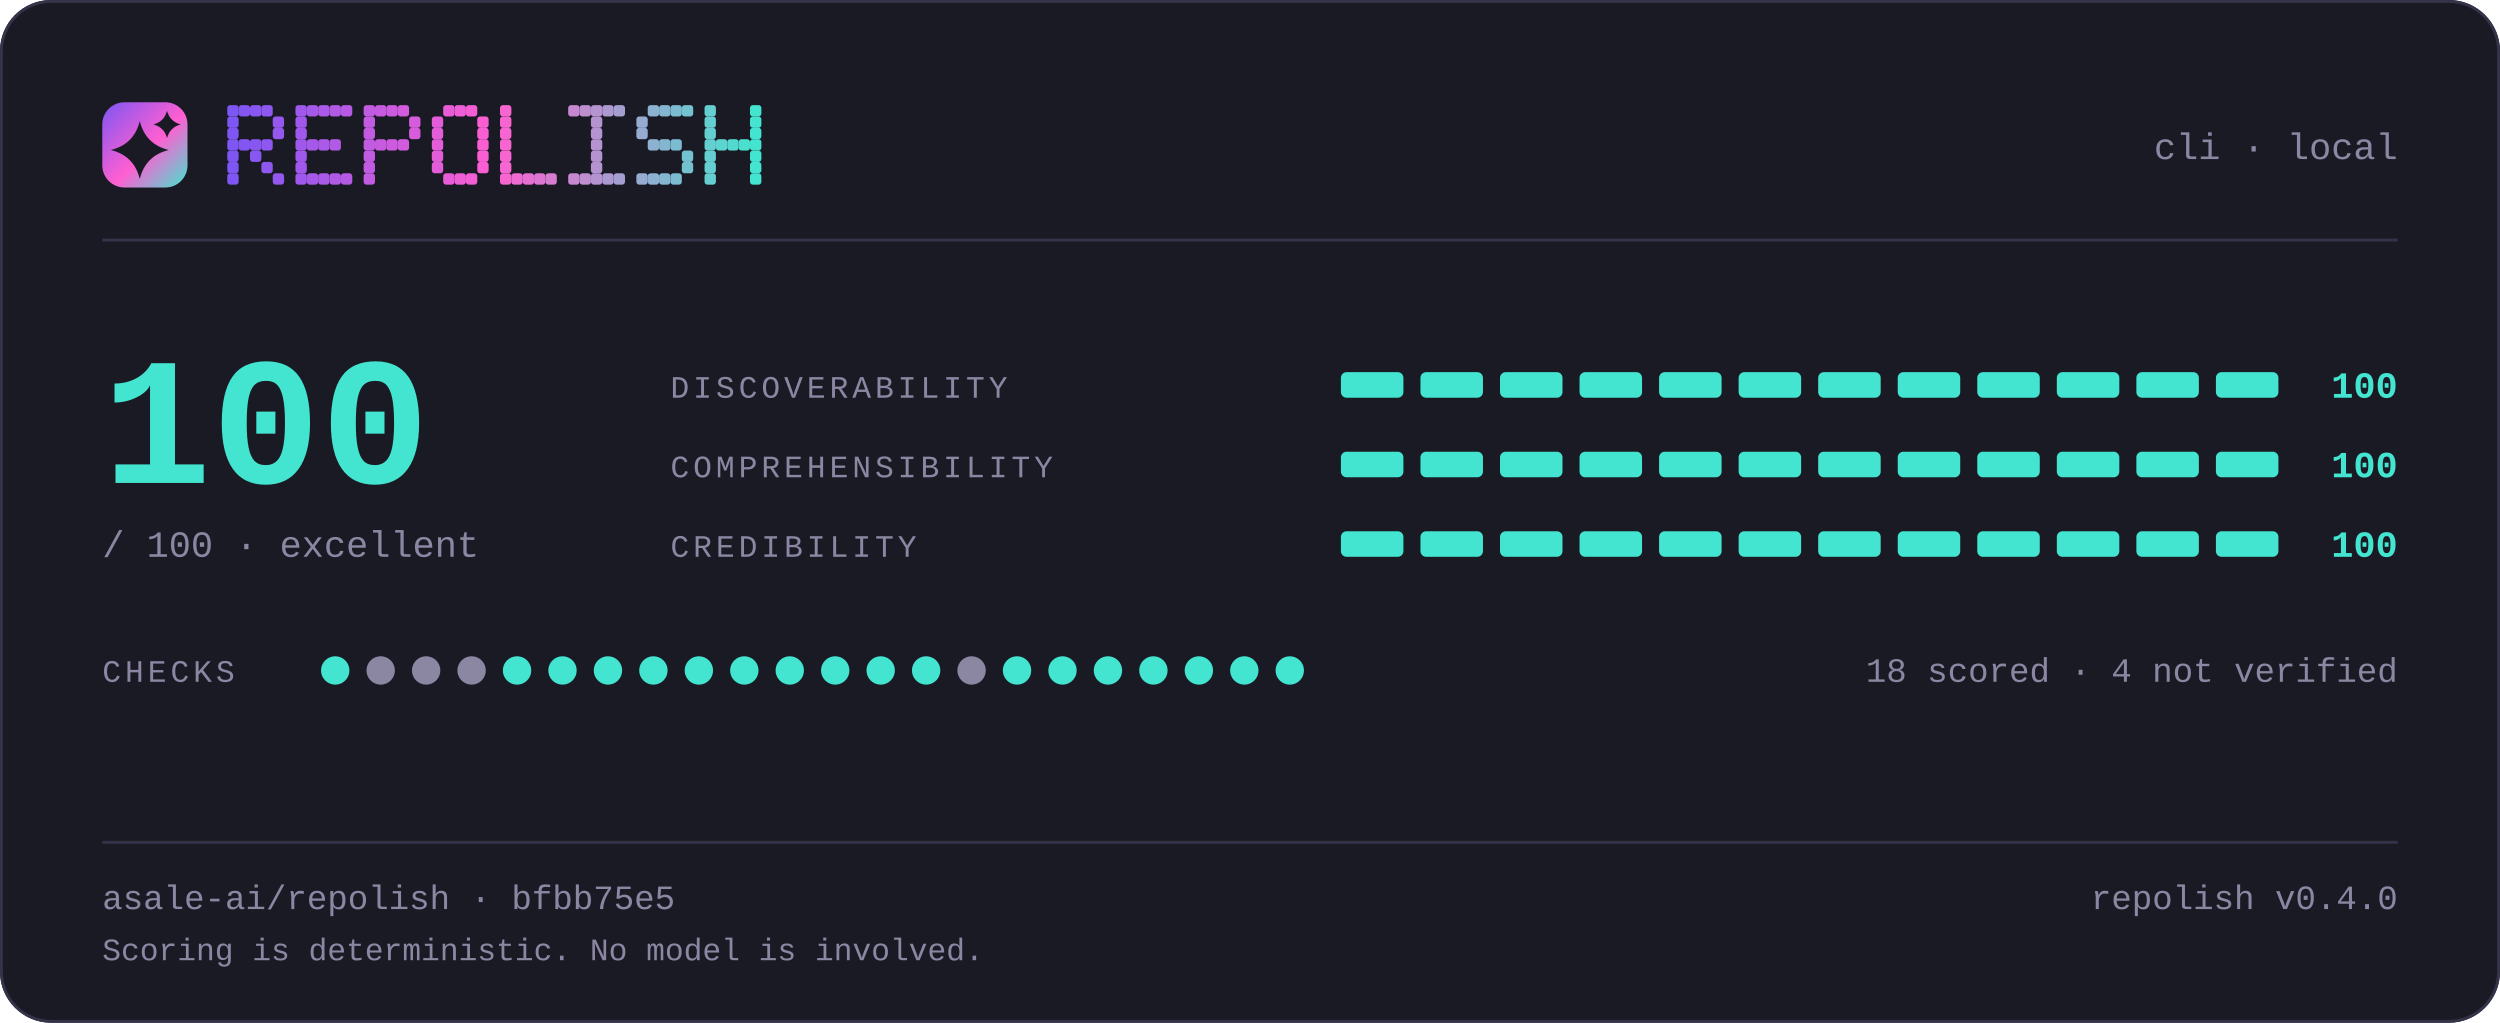
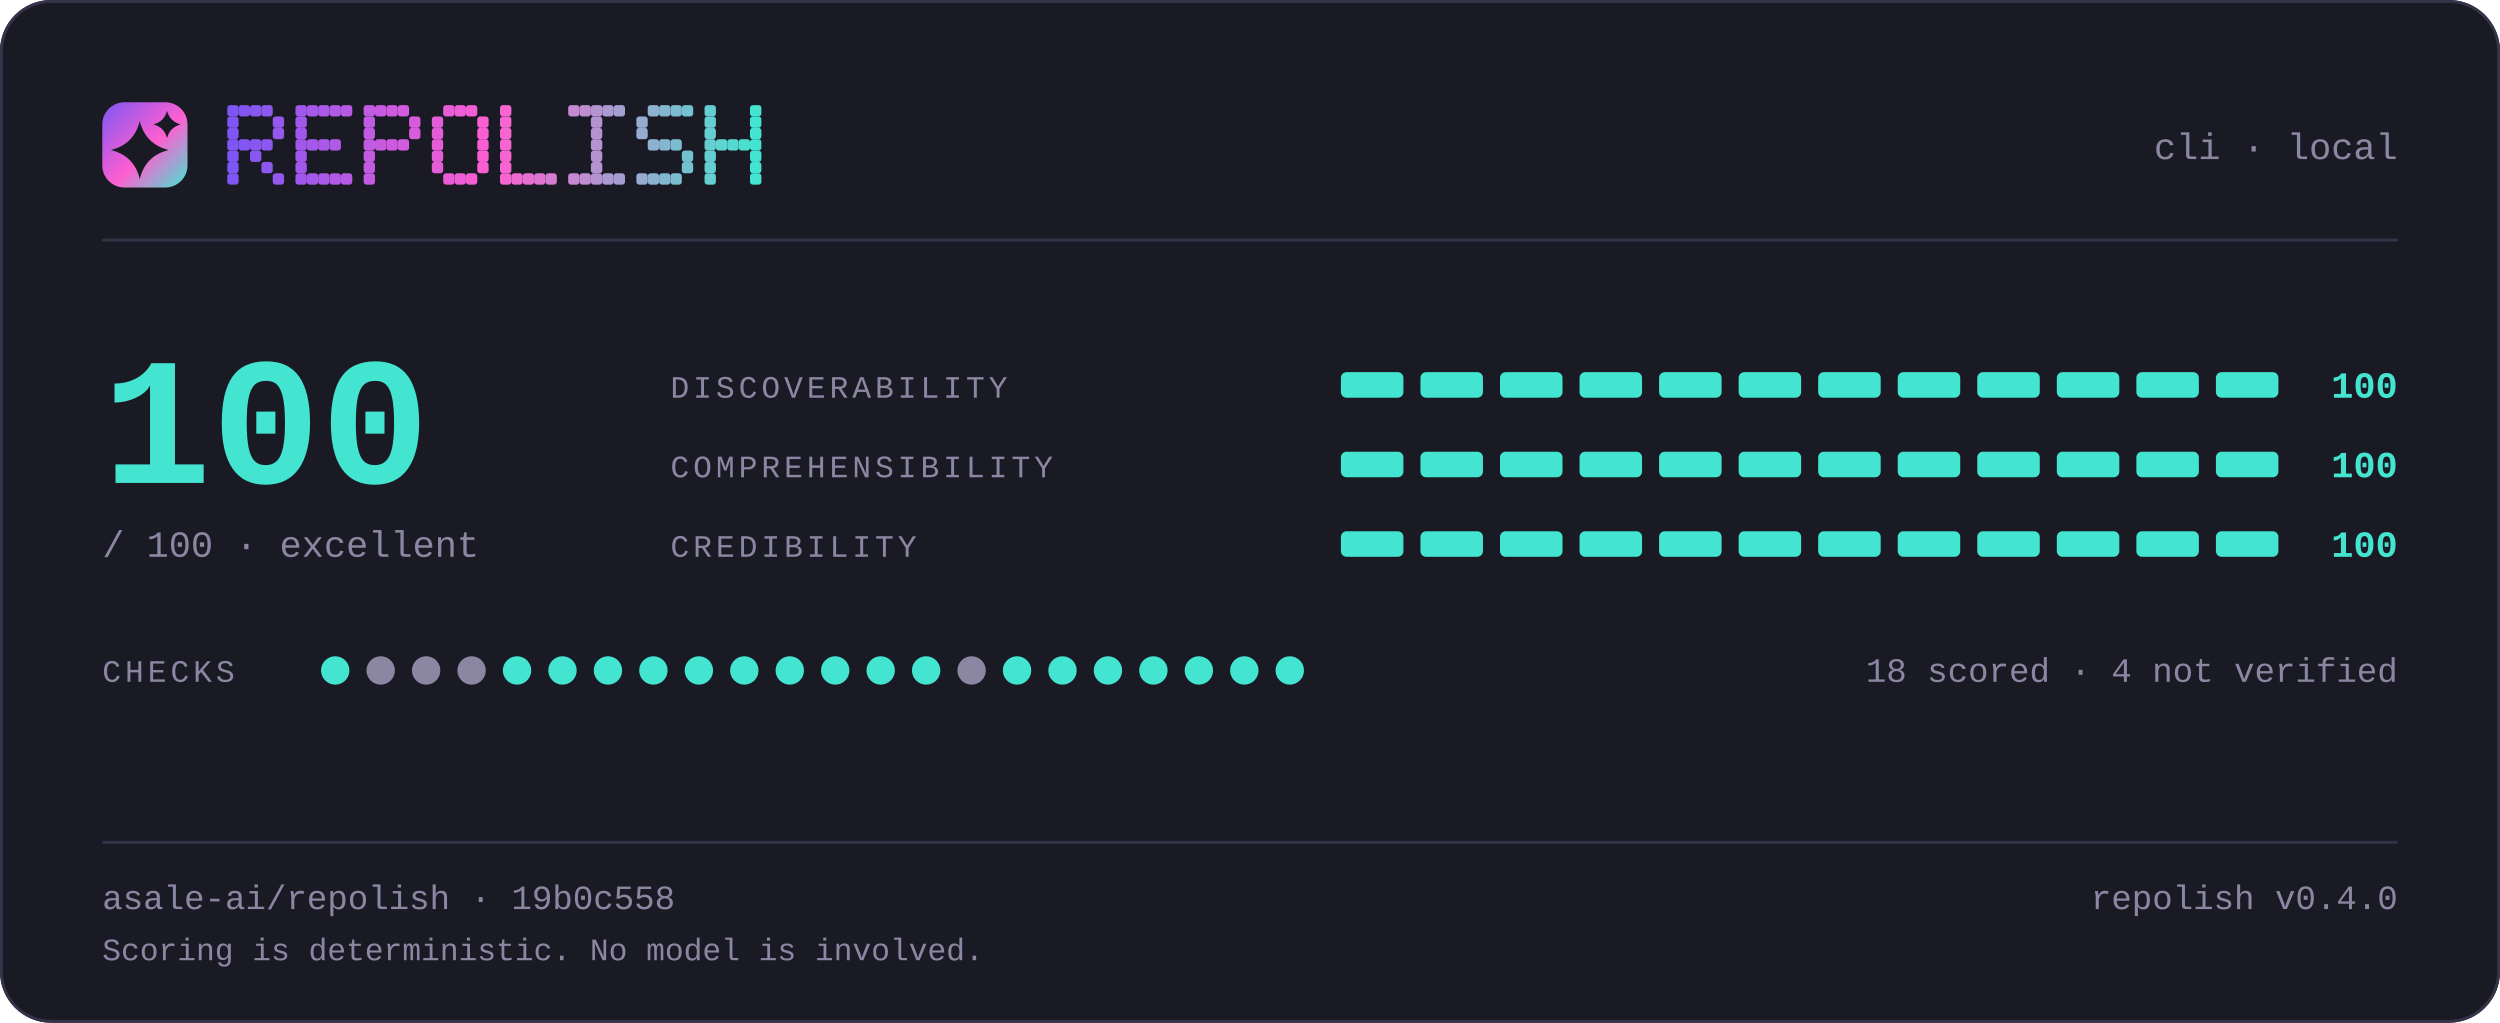
<svg xmlns="http://www.w3.org/2000/svg" width="880" height="360" viewBox="0 0 880 360" lang="en" role="img" aria-label="repolish report card — 100 out of 100">
  <defs>
    <linearGradient id="brand" x1="0" y1="0" x2="1" y2="1">
      <stop offset="0" stop-color="#7d56f4" />
      <stop offset="0.55" stop-color="#ff5fd1" />
      <stop offset="1" stop-color="#43e5d0" />
    </linearGradient>
  </defs>
  <style>
    .t { font-family: ui-monospace, SFMono-Regular, "SF Mono", Menlo, Consolas, "Liberation Mono", "Noto Sans Mono CJK SC", "Noto Sans Mono CJK JP", "Microsoft YaHei", "Hiragino Sans", "Yu Gothic", monospace; }
  </style>
  <rect x="0" y="0" width="880" height="360" rx="18.0" fill="#1a1a24" />
  <rect x="0.5" y="0.5" width="879" height="359" rx="17.5" fill="none" stroke="#35334a" />
  <rect x="36" y="36" width="30" height="30" rx="7.8" fill="url(#brand)" />
  <path d="M49.2 42.6Q51.2 50.8 59.4 52.8Q51.2 54.8 49.2 63.0Q47.2 54.8 39.0 52.8Q47.2 50.8 49.2 42.6Z" fill="#1a1a24" />
  <path d="M58.8 39.0Q59.8 42.8 63.6 43.8Q59.8 44.8 58.8 48.6Q57.8 44.8 54.0 43.8Q57.8 42.8 58.8 39.0Z" fill="#1a1a24" />
  <g fill="#7d56f4">
    <rect x="80" y="37" width="4" height="4" rx="1" />
    <rect x="80" y="41" width="4" height="4" rx="1" />
    <rect x="80" y="45" width="4" height="4" rx="1" />
    <rect x="80" y="49" width="4" height="4" rx="1" />
    <rect x="80" y="53" width="4" height="4" rx="1" />
    <rect x="80" y="57" width="4" height="4" rx="1" />
    <rect x="80" y="61" width="4" height="4" rx="1" />
  </g>
  <g fill="#8356f2">
    <rect x="84" y="37" width="4" height="4" rx="1" />
    <rect x="84" y="49" width="4" height="4" rx="1" />
  </g>
  <g fill="#8857f1">
    <rect x="88" y="37" width="4" height="4" rx="1" />
    <rect x="88" y="49" width="4" height="4" rx="1" />
    <rect x="88" y="53" width="4" height="4" rx="1" />
  </g>
  <g fill="#8e57ef">
    <rect x="92" y="37" width="4" height="4" rx="1" />
    <rect x="92" y="49" width="4" height="4" rx="1" />
    <rect x="92" y="57" width="4" height="4" rx="1" />
  </g>
  <g fill="#9458ee">
    <rect x="96" y="41" width="4" height="4" rx="1" />
    <rect x="96" y="45" width="4" height="4" rx="1" />
    <rect x="96" y="61" width="4" height="4" rx="1" />
  </g>
  <g fill="#9f58eb">
    <rect x="104" y="37" width="4" height="4" rx="1" />
    <rect x="104" y="41" width="4" height="4" rx="1" />
    <rect x="104" y="45" width="4" height="4" rx="1" />
    <rect x="104" y="49" width="4" height="4" rx="1" />
    <rect x="104" y="53" width="4" height="4" rx="1" />
    <rect x="104" y="57" width="4" height="4" rx="1" />
    <rect x="104" y="61" width="4" height="4" rx="1" />
  </g>
  <g fill="#a559e9">
    <rect x="108" y="37" width="4" height="4" rx="1" />
    <rect x="108" y="49" width="4" height="4" rx="1" />
    <rect x="108" y="61" width="4" height="4" rx="1" />
  </g>
  <g fill="#aa59e8">
    <rect x="112" y="37" width="4" height="4" rx="1" />
    <rect x="112" y="49" width="4" height="4" rx="1" />
    <rect x="112" y="61" width="4" height="4" rx="1" />
  </g>
  <g fill="#b05ae6">
    <rect x="116" y="37" width="4" height="4" rx="1" />
    <rect x="116" y="49" width="4" height="4" rx="1" />
    <rect x="116" y="61" width="4" height="4" rx="1" />
  </g>
  <g fill="#b65ae5">
    <rect x="120" y="37" width="4" height="4" rx="1" />
    <rect x="120" y="61" width="4" height="4" rx="1" />
  </g>
  <g fill="#c15be2">
    <rect x="128" y="37" width="4" height="4" rx="1" />
    <rect x="128" y="41" width="4" height="4" rx="1" />
    <rect x="128" y="45" width="4" height="4" rx="1" />
    <rect x="128" y="49" width="4" height="4" rx="1" />
    <rect x="128" y="53" width="4" height="4" rx="1" />
    <rect x="128" y="57" width="4" height="4" rx="1" />
    <rect x="128" y="61" width="4" height="4" rx="1" />
  </g>
  <g fill="#c65be0">
    <rect x="132" y="37" width="4" height="4" rx="1" />
    <rect x="132" y="49" width="4" height="4" rx="1" />
  </g>
  <g fill="#cc5bdf">
    <rect x="136" y="37" width="4" height="4" rx="1" />
    <rect x="136" y="49" width="4" height="4" rx="1" />
  </g>
  <g fill="#d25cdd">
    <rect x="140" y="37" width="4" height="4" rx="1" />
    <rect x="140" y="49" width="4" height="4" rx="1" />
  </g>
  <g fill="#d75cdc">
    <rect x="144" y="41" width="4" height="4" rx="1" />
    <rect x="144" y="45" width="4" height="4" rx="1" />
  </g>
  <g fill="#e35dd9">
    <rect x="152" y="41" width="4" height="4" rx="1" />
    <rect x="152" y="45" width="4" height="4" rx="1" />
    <rect x="152" y="49" width="4" height="4" rx="1" />
    <rect x="152" y="53" width="4" height="4" rx="1" />
    <rect x="152" y="57" width="4" height="4" rx="1" />
  </g>
  <g fill="#e85dd7">
    <rect x="156" y="37" width="4" height="4" rx="1" />
    <rect x="156" y="61" width="4" height="4" rx="1" />
  </g>
  <g fill="#ee5ed6">
    <rect x="160" y="37" width="4" height="4" rx="1" />
    <rect x="160" y="61" width="4" height="4" rx="1" />
  </g>
  <g fill="#f45ed4">
    <rect x="164" y="37" width="4" height="4" rx="1" />
    <rect x="164" y="61" width="4" height="4" rx="1" />
  </g>
  <g fill="#f95fd3">
    <rect x="168" y="41" width="4" height="4" rx="1" />
    <rect x="168" y="45" width="4" height="4" rx="1" />
    <rect x="168" y="49" width="4" height="4" rx="1" />
    <rect x="168" y="53" width="4" height="4" rx="1" />
    <rect x="168" y="57" width="4" height="4" rx="1" />
  </g>
  <g fill="#f765d1">
    <rect x="176" y="37" width="4" height="4" rx="1" />
    <rect x="176" y="41" width="4" height="4" rx="1" />
    <rect x="176" y="45" width="4" height="4" rx="1" />
    <rect x="176" y="49" width="4" height="4" rx="1" />
    <rect x="176" y="53" width="4" height="4" rx="1" />
    <rect x="176" y="57" width="4" height="4" rx="1" />
    <rect x="176" y="61" width="4" height="4" rx="1" />
  </g>
  <g fill="#ef6bd1">
    <rect x="180" y="61" width="4" height="4" rx="1" />
  </g>
  <g fill="#e670d1">
    <rect x="184" y="61" width="4" height="4" rx="1" />
  </g>
  <g fill="#de76d1">
    <rect x="188" y="61" width="4" height="4" rx="1" />
  </g>
  <g fill="#d67cd1">
    <rect x="192" y="61" width="4" height="4" rx="1" />
  </g>
  <g fill="#c688d1">
    <rect x="200" y="37" width="4" height="4" rx="1" />
    <rect x="200" y="61" width="4" height="4" rx="1" />
  </g>
  <g fill="#be8ed1">
    <rect x="204" y="37" width="4" height="4" rx="1" />
    <rect x="204" y="61" width="4" height="4" rx="1" />
  </g>
  <g fill="#b593d1">
    <rect x="208" y="37" width="4" height="4" rx="1" />
    <rect x="208" y="41" width="4" height="4" rx="1" />
    <rect x="208" y="45" width="4" height="4" rx="1" />
    <rect x="208" y="49" width="4" height="4" rx="1" />
    <rect x="208" y="53" width="4" height="4" rx="1" />
    <rect x="208" y="57" width="4" height="4" rx="1" />
    <rect x="208" y="61" width="4" height="4" rx="1" />
  </g>
  <g fill="#ad99d1">
    <rect x="212" y="37" width="4" height="4" rx="1" />
    <rect x="212" y="61" width="4" height="4" rx="1" />
  </g>
  <g fill="#a59fd1">
    <rect x="216" y="37" width="4" height="4" rx="1" />
    <rect x="216" y="61" width="4" height="4" rx="1" />
  </g>
  <g fill="#95abd0">
    <rect x="224" y="41" width="4" height="4" rx="1" />
    <rect x="224" y="45" width="4" height="4" rx="1" />
    <rect x="224" y="61" width="4" height="4" rx="1" />
  </g>
  <g fill="#8db1d0">
    <rect x="228" y="37" width="4" height="4" rx="1" />
    <rect x="228" y="49" width="4" height="4" rx="1" />
    <rect x="228" y="61" width="4" height="4" rx="1" />
  </g>
  <g fill="#84b6d0">
    <rect x="232" y="37" width="4" height="4" rx="1" />
    <rect x="232" y="49" width="4" height="4" rx="1" />
    <rect x="232" y="61" width="4" height="4" rx="1" />
  </g>
  <g fill="#7cbcd0">
    <rect x="236" y="37" width="4" height="4" rx="1" />
    <rect x="236" y="49" width="4" height="4" rx="1" />
    <rect x="236" y="61" width="4" height="4" rx="1" />
  </g>
  <g fill="#74c2d0">
    <rect x="240" y="37" width="4" height="4" rx="1" />
    <rect x="240" y="53" width="4" height="4" rx="1" />
    <rect x="240" y="57" width="4" height="4" rx="1" />
  </g>
  <g fill="#64ced0">
    <rect x="248" y="37" width="4" height="4" rx="1" />
    <rect x="248" y="41" width="4" height="4" rx="1" />
    <rect x="248" y="45" width="4" height="4" rx="1" />
    <rect x="248" y="49" width="4" height="4" rx="1" />
    <rect x="248" y="53" width="4" height="4" rx="1" />
    <rect x="248" y="57" width="4" height="4" rx="1" />
    <rect x="248" y="61" width="4" height="4" rx="1" />
  </g>
  <g fill="#5cd4d0">
    <rect x="252" y="49" width="4" height="4" rx="1" />
  </g>
  <g fill="#53d9d0">
    <rect x="256" y="49" width="4" height="4" rx="1" />
  </g>
  <g fill="#4bdfd0">
    <rect x="260" y="49" width="4" height="4" rx="1" />
  </g>
  <g fill="#43e5d0">
    <rect x="264" y="37" width="4" height="4" rx="1" />
    <rect x="264" y="41" width="4" height="4" rx="1" />
    <rect x="264" y="45" width="4" height="4" rx="1" />
    <rect x="264" y="49" width="4" height="4" rx="1" />
    <rect x="264" y="53" width="4" height="4" rx="1" />
    <rect x="264" y="57" width="4" height="4" rx="1" />
    <rect x="264" y="61" width="4" height="4" rx="1" />
  </g>
  <text class="t" x="844" y="56" font-size="13" fill="#8b87a3" text-anchor="end">cli · local</text>
  <rect x="36" y="84" width="808" height="1" fill="#35334a" />
  <text class="t" x="36" y="170" font-size="64" fill="#43e5d0" text-anchor="start" font-weight="700">100</text>
  <text class="t" x="36" y="196" font-size="13" fill="#8b87a3" text-anchor="start">/ 100  ·  excellent</text>
  <text class="t" x="236" y="140" font-size="11" fill="#8b87a3" text-anchor="start" letter-spacing="1.4">DISCOVERABILITY</text>
  <rect x="472" y="131" width="22" height="9" rx="2.0" fill="#43e5d0" />
  <rect x="500" y="131" width="22" height="9" rx="2.0" fill="#43e5d0" />
  <rect x="528" y="131" width="22" height="9" rx="2.0" fill="#43e5d0" />
  <rect x="556" y="131" width="22" height="9" rx="2.0" fill="#43e5d0" />
  <rect x="584" y="131" width="22" height="9" rx="2.0" fill="#43e5d0" />
  <rect x="612" y="131" width="22" height="9" rx="2.0" fill="#43e5d0" />
  <rect x="640" y="131" width="22" height="9" rx="2.0" fill="#43e5d0" />
  <rect x="668" y="131" width="22" height="9" rx="2.0" fill="#43e5d0" />
  <rect x="696" y="131" width="22" height="9" rx="2.0" fill="#43e5d0" />
  <rect x="724" y="131" width="22" height="9" rx="2.0" fill="#43e5d0" />
  <rect x="752" y="131" width="22" height="9" rx="2.0" fill="#43e5d0" />
  <rect x="780" y="131" width="22" height="9" rx="2.0" fill="#43e5d0" />
  <text class="t" x="844" y="140" font-size="13" fill="#43e5d0" text-anchor="end" font-weight="700">100</text>
  <text class="t" x="236" y="168" font-size="11" fill="#8b87a3" text-anchor="start" letter-spacing="1.4">COMPREHENSIBILITY</text>
  <rect x="472" y="159" width="22" height="9" rx="2.0" fill="#43e5d0" />
  <rect x="500" y="159" width="22" height="9" rx="2.0" fill="#43e5d0" />
  <rect x="528" y="159" width="22" height="9" rx="2.0" fill="#43e5d0" />
  <rect x="556" y="159" width="22" height="9" rx="2.0" fill="#43e5d0" />
  <rect x="584" y="159" width="22" height="9" rx="2.0" fill="#43e5d0" />
  <rect x="612" y="159" width="22" height="9" rx="2.0" fill="#43e5d0" />
  <rect x="640" y="159" width="22" height="9" rx="2.0" fill="#43e5d0" />
  <rect x="668" y="159" width="22" height="9" rx="2.0" fill="#43e5d0" />
  <rect x="696" y="159" width="22" height="9" rx="2.0" fill="#43e5d0" />
  <rect x="724" y="159" width="22" height="9" rx="2.0" fill="#43e5d0" />
  <rect x="752" y="159" width="22" height="9" rx="2.0" fill="#43e5d0" />
  <rect x="780" y="159" width="22" height="9" rx="2.0" fill="#43e5d0" />
  <text class="t" x="844" y="168" font-size="13" fill="#43e5d0" text-anchor="end" font-weight="700">100</text>
  <text class="t" x="236" y="196" font-size="11" fill="#8b87a3" text-anchor="start" letter-spacing="1.4">CREDIBILITY</text>
  <rect x="472" y="187" width="22" height="9" rx="2.0" fill="#43e5d0" />
  <rect x="500" y="187" width="22" height="9" rx="2.0" fill="#43e5d0" />
  <rect x="528" y="187" width="22" height="9" rx="2.0" fill="#43e5d0" />
  <rect x="556" y="187" width="22" height="9" rx="2.0" fill="#43e5d0" />
  <rect x="584" y="187" width="22" height="9" rx="2.0" fill="#43e5d0" />
  <rect x="612" y="187" width="22" height="9" rx="2.0" fill="#43e5d0" />
  <rect x="640" y="187" width="22" height="9" rx="2.0" fill="#43e5d0" />
  <rect x="668" y="187" width="22" height="9" rx="2.0" fill="#43e5d0" />
  <rect x="696" y="187" width="22" height="9" rx="2.0" fill="#43e5d0" />
  <rect x="724" y="187" width="22" height="9" rx="2.0" fill="#43e5d0" />
  <rect x="752" y="187" width="22" height="9" rx="2.0" fill="#43e5d0" />
  <rect x="780" y="187" width="22" height="9" rx="2.0" fill="#43e5d0" />
  <text class="t" x="844" y="196" font-size="13" fill="#43e5d0" text-anchor="end" font-weight="700">100</text>
  <text class="t" x="36" y="240" font-size="11" fill="#8b87a3" text-anchor="start" letter-spacing="1.4">CHECKS</text>
  <circle cx="118" cy="236" r="5" fill="#43e5d0" />
  <circle cx="134" cy="236" r="5" fill="#8b87a3" />
  <circle cx="150" cy="236" r="5" fill="#8b87a3" />
  <circle cx="166" cy="236" r="5" fill="#8b87a3" />
  <circle cx="182" cy="236" r="5" fill="#43e5d0" />
  <circle cx="198" cy="236" r="5" fill="#43e5d0" />
  <circle cx="214" cy="236" r="5" fill="#43e5d0" />
  <circle cx="230" cy="236" r="5" fill="#43e5d0" />
  <circle cx="246" cy="236" r="5" fill="#43e5d0" />
  <circle cx="262" cy="236" r="5" fill="#43e5d0" />
  <circle cx="278" cy="236" r="5" fill="#43e5d0" />
  <circle cx="294" cy="236" r="5" fill="#43e5d0" />
  <circle cx="310" cy="236" r="5" fill="#43e5d0" />
  <circle cx="326" cy="236" r="5" fill="#43e5d0" />
  <circle cx="342" cy="236" r="5" fill="#8b87a3" />
  <circle cx="358" cy="236" r="5" fill="#43e5d0" />
  <circle cx="374" cy="236" r="5" fill="#43e5d0" />
  <circle cx="390" cy="236" r="5" fill="#43e5d0" />
  <circle cx="406" cy="236" r="5" fill="#43e5d0" />
  <circle cx="422" cy="236" r="5" fill="#43e5d0" />
  <circle cx="438" cy="236" r="5" fill="#43e5d0" />
  <circle cx="454" cy="236" r="5" fill="#43e5d0" />
  <text class="t" x="844" y="240" font-size="12" fill="#8b87a3" text-anchor="end">18 scored · 4 not verified</text>
  <rect x="36" y="296" width="808" height="1" fill="#35334a" />
-   <text class="t" x="36" y="320" font-size="12" fill="#8b87a3" text-anchor="start">asale-ai/repolish · bfbb75e5</text>
+   <text class="t" x="36" y="320" font-size="12" fill="#8b87a3" text-anchor="start">asale-ai/repolish · 19b0c558</text>
  <text class="t" x="844" y="320" font-size="12" fill="#8b87a3" text-anchor="end">repolish v0.4.0</text>
  <text class="t" x="36" y="338" font-size="11" fill="#8b87a3" text-anchor="start">Scoring is deterministic. No model is involved.</text>
</svg>
